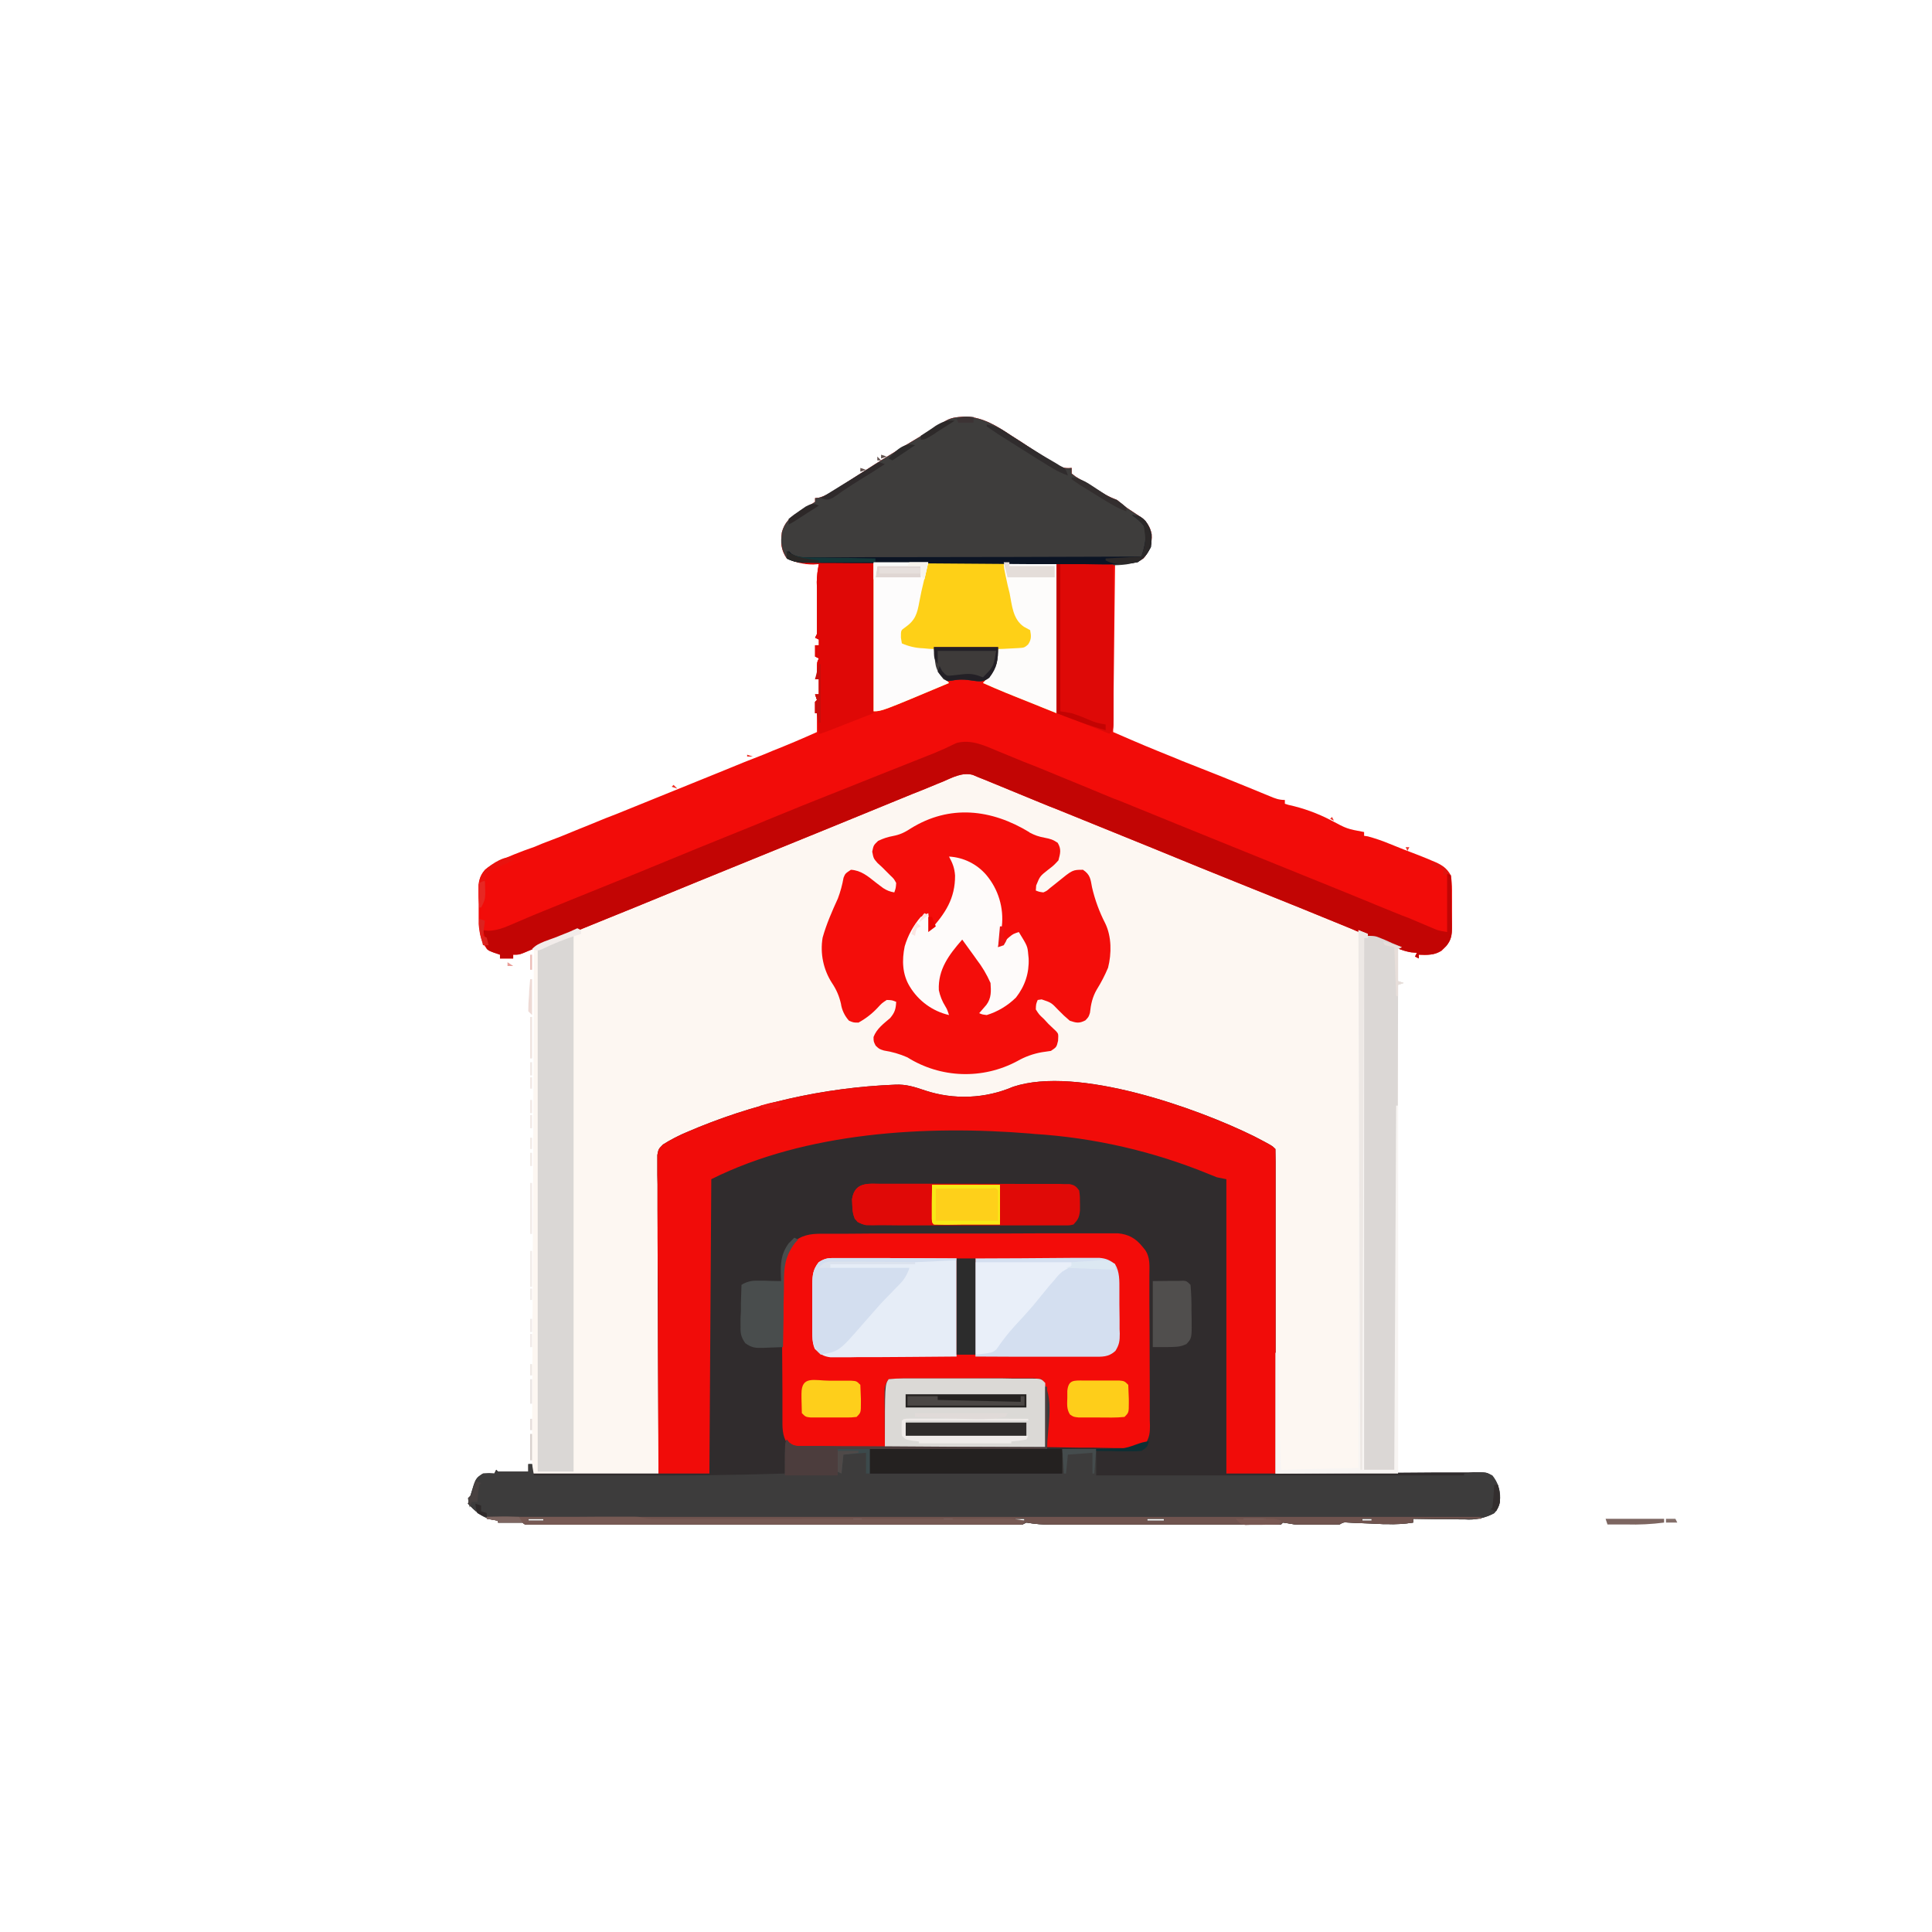
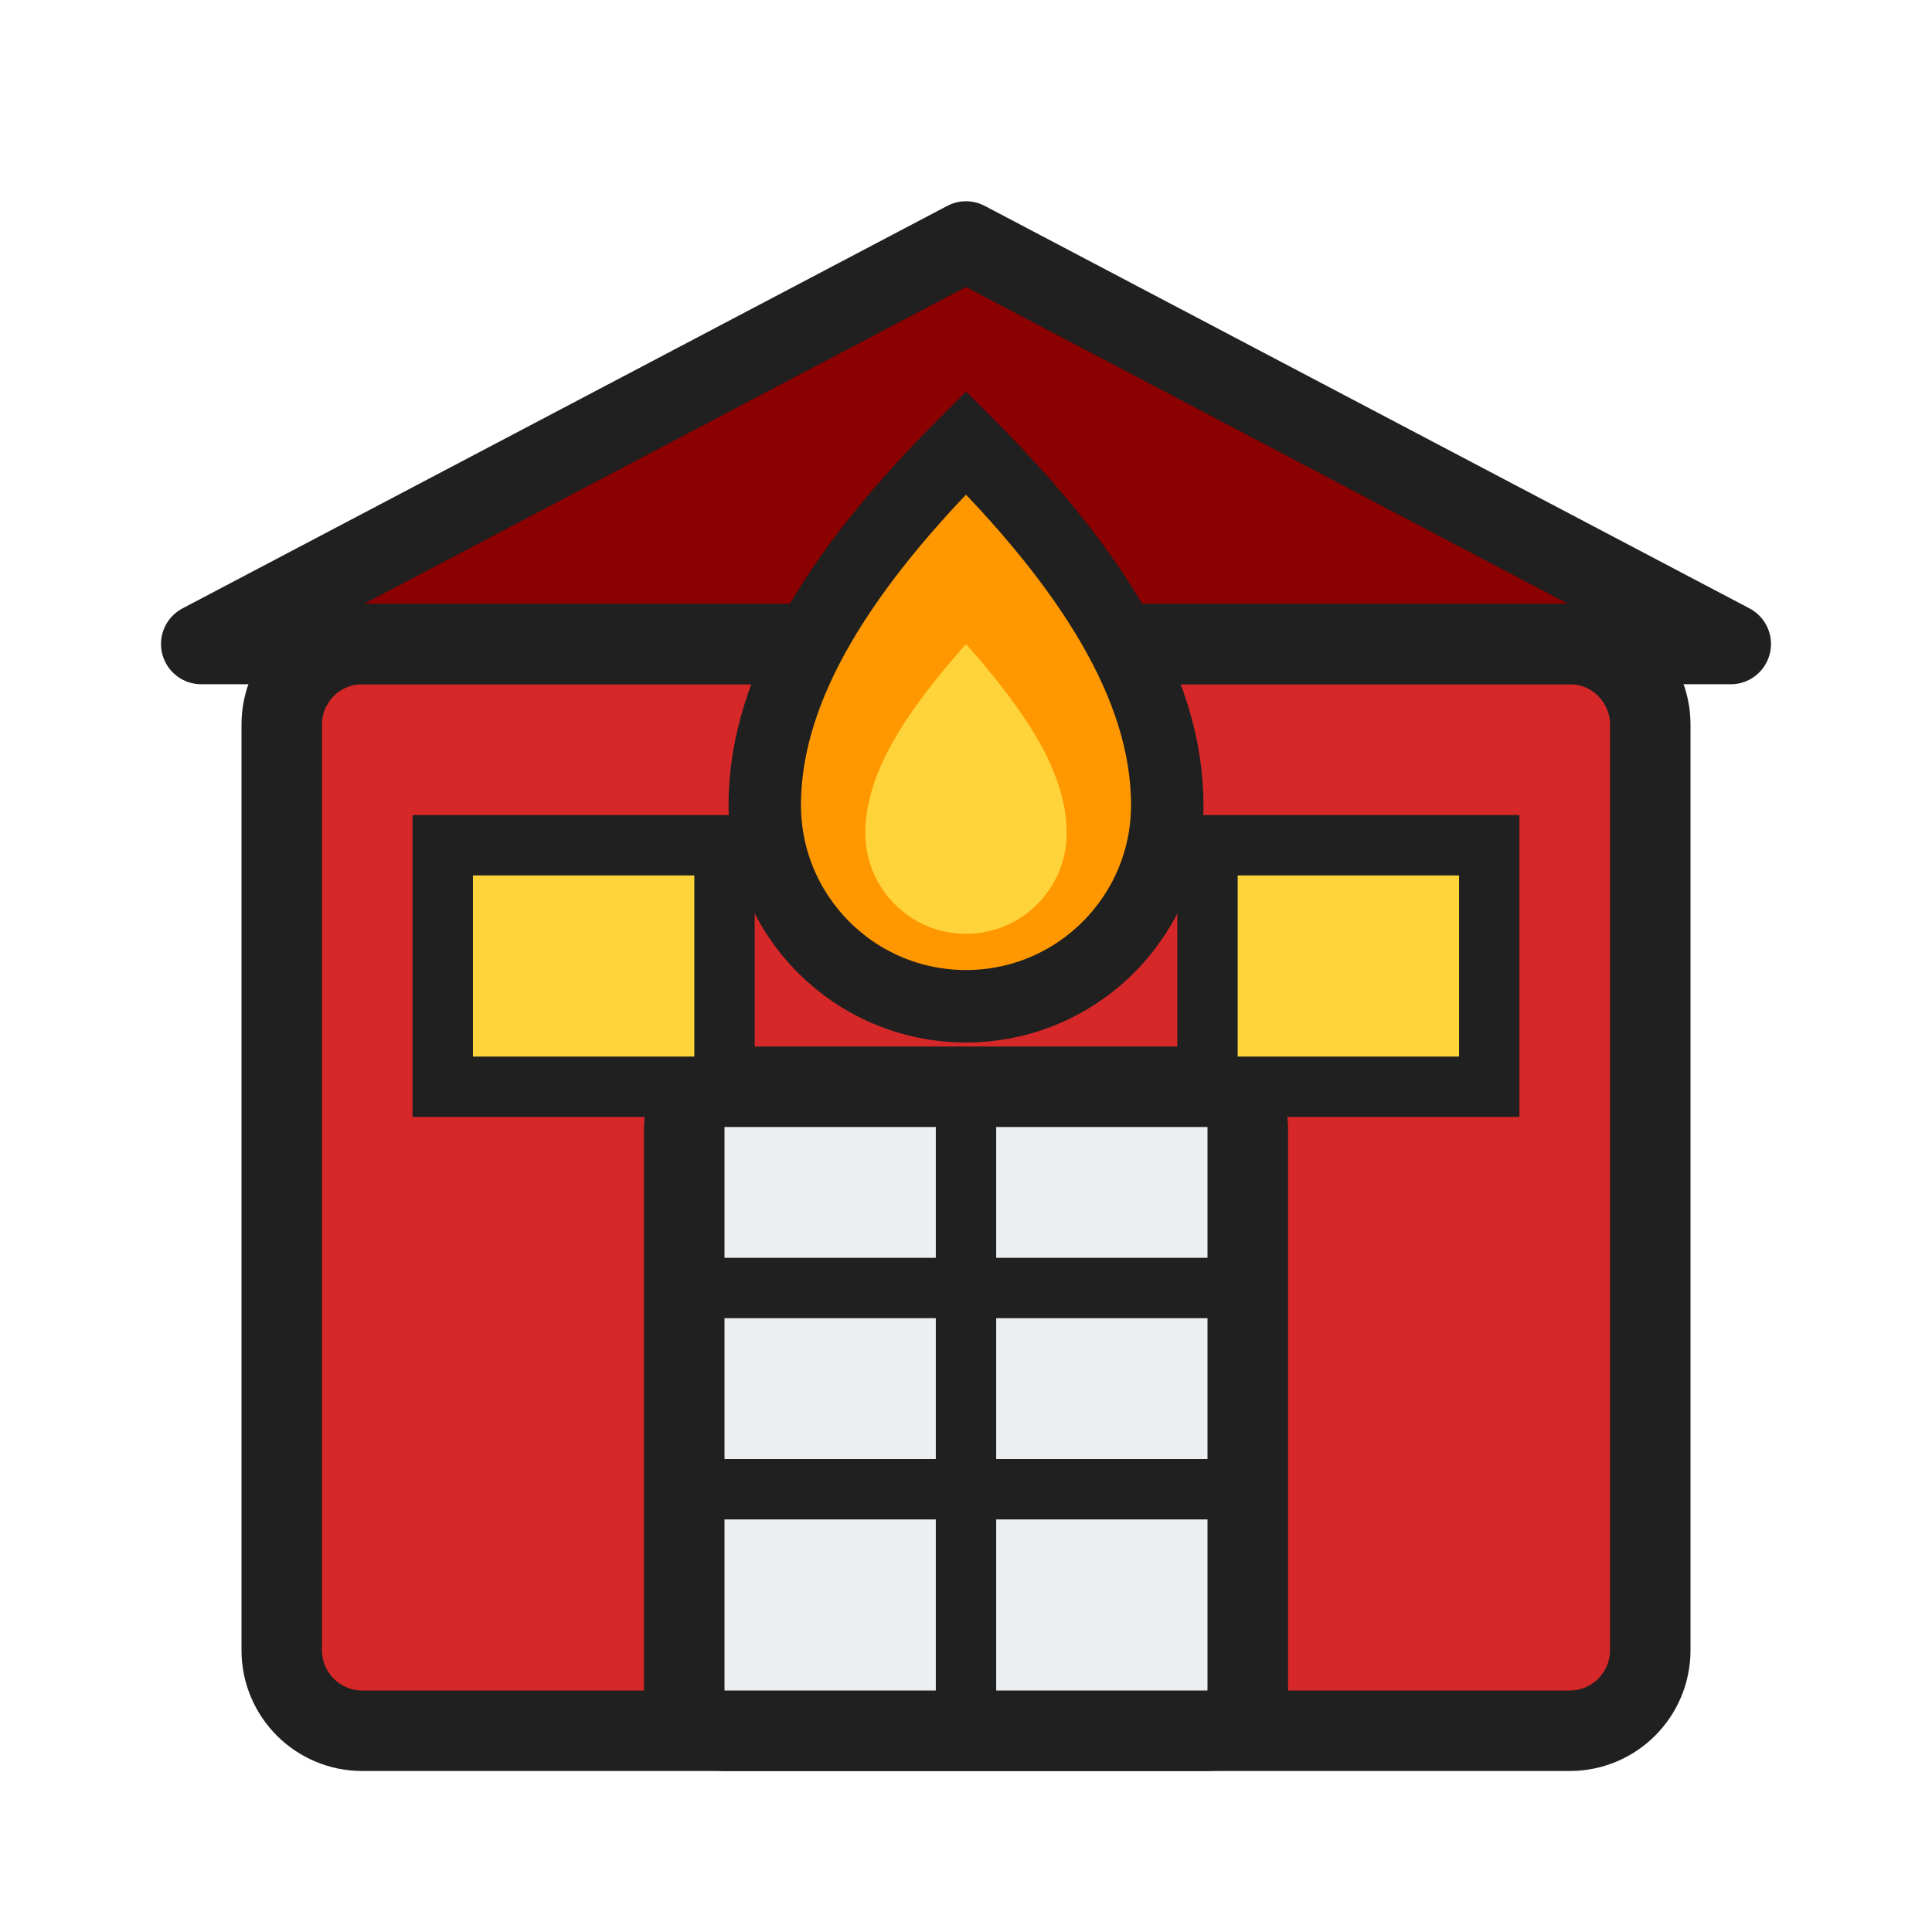
- <svg xmlns="http://www.w3.org/2000/svg" width="1024" height="1024">
-   <path fill="#fdf7f2" d="M512.3 220.8c9 .6 15.9 4.9 23.3 9.8l5.8 3.7 8 5.3 6.7 4.3 1.9 1.3c3.5 2.2 5.9 3.3 10 2.8v3c2 1.6 2 1.6 4.5 3.1l2.8 1.7 3 1.8 3 1.8c5.1 3.2 5.1 3.2 10.7 5.6l5 4 7.7 5.1a14 14 0 0 1 5.7 9.1A17 17 0 0 1 606 296c-3 2-3 2-15 3l-1 89c16.6 7.2 16.6 7.2 33.4 14l3.1 1.3L646 411l6.2 2.5 14 5.7 2.4 1 4.4 1.8c2.8 1.2 4.9 2 8 2v2l1.9.6a90 90 0 0 1 22.6 8.2c8.4 4.5 8.4 4.5 17.5 6.2v2l2 .3q5.9 1.6 11.4 3.9l2.5 1 5 2 7.8 3 5 2 2.3 1c4.5 1.8 7.6 3.4 10 7.8q.6 3.8.6 7.7v20.5c0 5.7-1.8 8-5.6 11.8-4 2.3-7.5 2.2-12 2v2l-2-1 1-2-10-2v17l3 1-3 1v259h48c5 5.9 6.4 7.8 6 15-1 3.4-1 3.4-3 6a28 28 0 0 1-15.6 3.3h-2.3l-7.5-.1h-5.1L749 805v2q-7 1.1-14.2.8h-2l-6.1-.3-8.2-.3-3.6-.2c-2.8-.2-2.8-.2-4.9 1l-5.2.1h-16c-2.8-.1-2.8-.1-6.1-.7l-2.7-.4-1 1-4.6.1H557.3A77 77 0 0 1 544 807l-2 1-4.4.1H279.8c-1.8-.1-1.8-.1-2.8-1.1h-13v-1l-3.6-.7c-5.5-1.3-8.5-4.4-12.4-8.3l1-3 .6-2.1c2.5-8.4 2.5-8.4 6.4-10.9 3.3-.2 3.3-.2 6 0l1-2 1 1h16v-4h2l1-273-8 3h-3v2h-7v-2l-1.6-.6-2.2-.8-2.2-.8c-4-3.6-4.8-8.7-5.3-14v-10.6l-.1-3.6v-6.7c.6-4 1.7-6.5 5-9.1 5.9-4 12.5-6.4 19.2-9l5.6-2 3.8-1.6q10-3.7 19.7-7.8l3.5-1.4 10.5-4.3 5.7-2.2 53.8-21.8 14.2-5.8 10.2-4 4.8-2q11.9-4.7 23.4-9.9v-10h-1v-6l1-1-1-3h2v-8h-2l1-2v-3.5c0-3.5 0-3.5 1-5.5l-2-1v-6h2v-3l-2-1 1-2v-23.7l-.1-3.8q.1-4.8 1.1-9.5l-2.9.2q-7.4 0-14.1-3.2c-3.2-4.6-3.3-8.4-2.6-13.8 1.7-6.3 5.4-8.7 10.8-11.9l6.8-4.3v-2l2-.2c4.4-1.2 7.8-3.6 11.6-6.1l5.2-3.3 2.6-1.7 12-7.7 2.4-1.5q12.3-7.7 25-15.2l8.5-5.3c3.5-2 7-2 11-2.2M433 344l1 2ZM280 805v1h8v-1zm165 0 4 1Zm7 0v1h5v-1zm48 0v1h5v-1zm38 0v1h5v-1zm70 0v1h9v-1zm51 0v1h12v-1zm33 0 4 1Zm30 0v1h5v-1zm18 0 4 1Z" />
-   <path fill="#302c2d" d="M474.4 574.9c5.8-.3 10.4 1.2 16 3.1a66 66 0 0 0 46.6-2c34-11.3 97.5 11.3 127.8 26.3 9.4 4.9 9.4 4.9 11.2 6.7l.1 6.7v101.2L676 781h1.8l42.1-.3 40.1-.3h18.1l3.1-.1c6.9 0 6.9 0 9.6 2 3.6 4.3 4.5 8.2 4.2 13.7-1 3.4-1 3.4-3 6a28 28 0 0 1-15.6 3.3h-2.3l-7.5-.1h-5.1L749 805v2q-7 1.1-14.2.8h-2l-6.1-.3-8.2-.3-3.6-.2c-2.8-.2-2.8-.2-4.9 1l-5.2.1h-16c-2.8-.1-2.8-.1-6.1-.7l-2.7-.4-1 1-4.6.1H557.3A77 77 0 0 1 544 807l-2 1-4.4.1H279.8c-1.8-.1-1.8-.1-2.8-1.1h-13v-1l-3.6-.7c-5.5-1.3-8.5-4.4-12.4-8.3l1-3 .6-2.1c2.5-8.4 2.5-8.4 6.4-10.9 3.3-.2 3.3-.2 6 0l1-2 1 1h16v-4h2v5h67v-15.7l-.4-82.5v-27.1l-.1-14.4v-13.5l-.1-5v-10.6c.6-3.2.6-3.2 3-5.6q3-1.9 6.1-3.5l2-1 2.1-1 2.3-1a309 309 0 0 1 110.5-25.2M280 805v1h8v-1zm165 0 4 1Zm7 0v1h5v-1zm48 0v1h5v-1zm38 0v1h5v-1zm70 0v1h9v-1zm51 0v1h12v-1zm33 0 4 1Zm30 0v1h5v-1zm18 0 4 1Z" />
-   <path fill="#f20c09" d="M512.3 220.8c9 .6 15.9 4.9 23.3 9.8l5.8 3.7 8 5.3 6.7 4.3 1.9 1.3c3.5 2.2 5.9 3.3 10 2.8v3c2 1.6 2 1.6 4.5 3.1l2.8 1.7 3 1.8 3 1.8c5.1 3.2 5.1 3.2 10.7 5.6l5 4 7.7 5.1a14 14 0 0 1 5.7 9.1A17 17 0 0 1 606 296c-3 2-3 2-15 3l-1 89c16.6 7.2 16.6 7.2 33.4 14l3.1 1.3L646 411l6.2 2.5 14 5.7 2.4 1 4.4 1.8c2.8 1.2 4.9 2 8 2v2l1.9.6a90 90 0 0 1 22.6 8.2c8.4 4.5 8.4 4.5 17.5 6.2v2l2 .3q5.9 1.6 11.4 3.9l2.5 1 5 2 7.8 3 5 2 2.3 1c4.5 1.8 7.6 3.4 10 7.8q.6 3.8.6 7.7v20.5c0 5.7-1.8 8-5.6 11.8-4 2.3-7.5 2.2-12 2v2l-2-1 1-2-3-.3q-4-.6-7.7-2.3-10.7-4.7-21.5-9l-2.5-1.1q-27.5-11.3-55-22.3-25.2-10.1-50.2-20.4l-54.3-22-5.7-2.3-15.3-6.3-8.5-3.5-5.6-2.3-3.3-1.3-2.8-1.2c-5.6-1.5-10.8 1.4-15.9 3.6l-2.5 1-8 3.3-5.8 2.3-42 17.2-32.9 13.4-38.3 15.6-35.6 14.6-2 .8-11.6 4.7-17.2 7-9.8 4-3.5 1.4-13.1 5.5c-2.4.9-2.4.9-5.4.9v2h-7v-2l-1.6-.6-2.2-.8-2.2-.8c-4-3.6-4.8-8.7-5.3-14v-10.6l-.1-3.6v-6.7c.6-4 1.7-6.5 5-9.1 5.9-4 12.5-6.4 19.2-9l5.6-2 3.8-1.6q10-3.7 19.7-7.8l3.5-1.4 10.5-4.3 5.7-2.2 53.8-21.8 14.2-5.8 10.2-4 4.8-2q11.9-4.7 23.4-9.9v-10h-1v-6l1-1-1-3h2v-8h-2l1-2v-3.5c0-3.5 0-3.5 1-5.5l-2-1v-6h2v-3l-2-1 1-2v-23.7l-.1-3.8q.1-4.8 1.1-9.5l-2.9.2q-7.4 0-14.1-3.2c-3.2-4.6-3.3-8.4-2.6-13.8 1.7-6.3 5.4-8.7 10.8-11.9l6.8-4.3v-2l2-.2c4.4-1.2 7.8-3.6 11.6-6.1l5.2-3.3 2.6-1.7 12-7.7 2.4-1.5q12.3-7.7 25-15.2l8.5-5.3c3.5-2 7-2 11-2.2M433 344l1 2Z" />
-   <path fill="#f30c09" d="M435.7 653.9h13.8l13.3-.1h64.6l23.2-.1h42.1c5.3.5 9.2 2.6 12.6 6.8l1.5 1.8c3 4.2 2.4 8.8 2.4 13.7v15l.1 16.5.1 30.2v15.1l.1 2.6c0 4-.2 6.1-2.2 9.6-2.7 2.4-3.8 2.6-7.3 2.6h-3l-3.3-.1h-3.4l-10.5-.2h-7.2L555 767v-2.9l-.3-10.6-.1-4.6-.2-6.6v-2c-.1-3.7-.3-5.2-2.4-8.3q-3.8-.4-7.7-.3h-30l-14.6.2-28.7.1c-1.5 3-1.2 6.1-1.3 9.4v2.2l-.3 7v4.8L469 767l-20.7.2-7 .1H431l-3.2.2c-7.2 0-7.2 0-10.5-2.3-2.8-4.4-2.6-8.7-2.6-13.7v-14.3l-.1-15.8-.1-13-.1-15.6v-6c-.3-20.6-.3-20.6 5.5-27.8 4.7-4.4 9.4-5.1 15.7-5.1" />
-   <path fill="#3d3c3c" d="M471 731q3.8-.4 7.6-.4h27l25.8-.1h15.1c2 0 2 0 5.5.5 7.4 9.9 3 24.6 3 37h-94v13h102v-13h18v14h195v-1c11.3-.9 11.3-.9 15 1a18 18 0 0 1 4.1 11.8 13 13 0 0 1-3.1 8.2 28 28 0 0 1-15.6 3.3h-2.3l-7.5-.1h-5.1L749 805v2q-7 1.1-14.2.8h-2l-6.1-.3-8.2-.3-3.6-.2c-2.8-.2-2.8-.2-4.9 1l-5.2.1h-16c-2.8-.1-2.8-.1-6.1-.7l-2.7-.4-1 1-4.6.1H557.3A77 77 0 0 1 544 807l-2 1-4.4.1H279.8c-1.8-.1-1.8-.1-2.8-1.1h-13v-1l-3.6-.7c-5.5-1.3-8.5-4.4-12.4-8.3l1-3 .6-2.1c2.5-8.4 2.5-8.4 6.4-10.9 3.3-.2 3.3-.2 6 0l1-2 1 1h16v-4h2l1 6h50.3q41.3.3 82.7-1v-2.7c0-13.3 0-13.3 1-15.3l1.2 1.5c2.3 2 3.6 1.9 6.6 2h9.5l10.4.2h7l17.3.3-.1-14v-4.7l-.1-6.8v-2.1c0-3.7 0-5.2 2.2-8.4m-191 74v1h8v-1zm165 0 4 1Zm7 0v1h5v-1zm48 0v1h5v-1zm38 0v1h5v-1zm70 0v1h9v-1zm51 0v1h12v-1zm33 0 4 1Zm30 0v1h5v-1zm18 0 4 1Z" />
-   <path fill="#f10c09" d="M474.4 574.9c5.8-.3 10.4 1.2 16 3.1a66 66 0 0 0 46.6-2c34-11.3 97.5 11.3 127.8 26.3 9.4 4.9 9.4 4.9 11.2 6.7l.1 6.7v101.2L676 781h-26V625l-5-1-4-1.6a292 292 0 0 0-93-21.4l-2-.2c-55-4.5-119-.8-169 24.2l-1 156h-27l-.3-67v-31.2l-.2-27.1v-27.9l-.1-5v-10.6c.6-3.2.6-3.2 3-5.6q3-1.9 6.1-3.5l2-1 2.1-1 2.3-1a309 309 0 0 1 110.5-25.2" />
-   <path fill="#f40d0a" d="M545.6 441.2c3 1.6 4.9 2.2 8 2.8s4.5 1 7 2.7c2 3.4 1.4 5.5.4 9.3-2.5 2.7-2.5 2.7-5.5 5-4.3 3.4-4.3 3.4-6.3 8.3l-.2 2.7c1.8.7 1.8.7 4 1 1.8-.8 1.8-.8 3.5-2.3l1.9-1.5 2-1.6c8.1-6.6 8.1-6.6 13.6-6.6 3.9 2.6 4 5 4.8 9.3a82 82 0 0 0 7 19.1c3.4 7 3.4 16 1.5 23.5a81 81 0 0 1-6 11.6c-2.3 4-3.1 7.7-3.6 12.3-.7 2.2-.7 2.2-2.4 4-3.3 1.7-4.8 1.4-8.3.2a71 71 0 0 1-6-5.6c-3.8-4-3.8-4-8.9-5.7l-2.1.3c-.9 2.2-.9 2.2-1 5 1.7 2.7 1.7 2.7 4.3 5.1l2.4 2.6 4.1 3.9c1.2 1.4 1.2 1.4 1 5-.8 3.4-.8 3.4-3.8 5.4l-4.8.7a40 40 0 0 0-13 4.7 58 58 0 0 1-58.3-2 49 49 0 0 0-12.4-3.6c-2.5-.8-2.5-.8-4.4-2.6-1.1-2.2-1.1-2.2-1.1-4.6 1.7-4.4 5.3-7 8.8-10 2.5-3 3-4.8 3.2-8.6-2.2-.9-2.2-.9-5-1-2.6 1.7-2.6 1.7-5 4.3a40 40 0 0 1-10 7.7c-2.6 0-2.6 0-5-1a17 17 0 0 1-4.3-9.1c-1-4.2-2.4-7.4-4.8-11A34 34 0 0 1 436 497c2-7.2 5-14 8.1-20.8q2-5.3 3-11c.9-2.2.9-2.2 3.9-4.2 5.3.3 9 3.4 13 6.6l2.1 1.6 2 1.5c2 1.3 3.6 1.9 5.9 2.3.8-2.3.8-2.3 1-5-1.2-2.2-1.2-2.2-3.1-4l-2-2q-2.3-2.4-4.8-4.6c-2.1-2.4-2.1-2.4-2.8-6 .7-3.4.7-3.4 3.1-5.7 3-1.4 4.8-2 7.9-2.6 3.7-.7 6.2-1.9 9.4-4 20.6-12.8 42.7-10.3 62.9 2" />
-   <path fill="#3e3d3c" d="M512.3 220.8c9 .6 15.9 4.9 23.3 9.8l5.8 3.7 8 5.3 6.7 4.3 1.9 1.3c3.5 2.2 5.9 3.3 10 2.8v3c2 1.6 2 1.6 4.5 3.1l2.8 1.7 3 1.8 3 1.8c5.1 3.2 5.1 3.2 10.7 5.6l5 4 7.7 5.1a14 14 0 0 1 5.7 9.1A17 17 0 0 1 606 296c-8.2 5.5-22 3.1-31.8 3h-29.6l-26.4-.2-27.3-.2-23.5-.1h-14l-13-.1h-4.9l-6.6-.1h-3.7c-3.2-.3-5.4-.8-8.2-2.3-3-4.8-3.3-8.3-2.6-13.8 1.7-6.3 5.4-8.7 10.8-11.9l6.8-4.3v-2l2-.2c4.4-1.2 7.8-3.6 11.6-6.1l5.2-3.3 2.6-1.7 12-7.7 2.4-1.5q12.3-7.7 25-15.2l8.5-5.3c3.5-2 7-2 11-2.2" />
-   <path fill="#c20504" d="m529.3 398.3 3.2 1.3 10.2 4.2 6.9 2.7 27.5 11.3 13 5.4 3 1.1 30.7 12.5 17 6.9 67.2 27.2 18.4 7.5 2.1.9 14.3 5.8 3.7 1.4 13 5.5c2.8 1.2 2.8 1.2 7.5 2v-31l2 1 .3 14.2v4.8l.2 7v2.1c0 4-.5 6.3-2.9 9.3-3.8 3.8-6 4.6-11.4 4.7l-3.2-.1v2l-2-1 1-2-3-.2a30 30 0 0 1-7.7-2.4q-10.7-4.7-21.5-9l-2.5-1.1q-27.5-11.3-55-22.3-25.2-10.1-50.2-20.4l-51.4-20.9-3-1.1-5.6-2.3-15.3-6.3-8.5-3.5-5.6-2.3-3.3-1.3-2.8-1.2c-5.6-1.5-10.8 1.4-15.9 3.6l-2.5 1-8 3.3-5.8 2.3-42 17.2-32.9 13.4-38.3 15.6-35.6 14.6-2 .8-11.6 4.7-17.2 7-9.8 4-3.5 1.4-13.1 5.5c-2.4.9-2.4.9-5.4.9v2h-7v-2l-3.4-1.1c-2-.8-2-.8-3.6-1.9-.9-3-.9-3-1-6l-1-4 2.7.3c6 0 11-2.8 16.4-5l5.4-2.3 3.8-1.6 18.7-7.6 34.6-14 29.7-12.2 2.4-1 9.4-3.8 21.5-8.7 6-2.5 18.4-7.5 37.6-15 23.9-9.5 3-1.2 2.8-1.1 2.8-1.1 6-2.6 3.1-1.5 2.8-1.3c7.9-2.1 15.1 1.5 22.3 4.5" />
-   <path fill="#fed017" d="M463 298h97v80c-29-11.6-29-11.6-39-16l1.2-1.4 1.7-2 1.6-1.8c2.3-4 2.3-4 3.5-13.8h-34c2 11.4 2 11.4 8 19-35.7 15-35.7 15-40 15z" />
-   <path fill="#dad7d5" d="M304 496v284h-19V503c15.2-7 15.2-7 19-7" />
-   <path fill="#dbd7d5" d="M722 496c6.8 0 6.8 0 9.9 1.3l2 .8 2 .9 2 .9 5.1 2.1-2 1v17l3 1-3 1v3.3l-.2 89.3V632l-.2 33-.2 37.7-.4 77.2h-18z" />
-   <path fill="#e6edf7" d="M443.8 666.8h25.9l14.8.1 22.5.1v52l-24.6.2-15.1.1H455l-4.6.1h-10.2c-4-.5-5.5-1.7-8.3-4.4-1.6-3.3-1.2-7-1.2-10.5v-8l-.1-8.3v-7.7c0-4.7.3-7.7 3.3-11.5 3.7-2.4 5.4-2.2 9.8-2.2" />
-   <path fill="#d4dff0" d="m517 667 24.3-.1 26.8-.2h14.7c3.5.3 5.4 1.2 8.2 3.3 2.5 4.2 2.3 8.8 2.3 13.6v7.7l.1 8v5l.1 2.5c0 3.9-.2 5.8-2.3 9.2-3.7 3.4-7 3.1-11.9 3.1h-40.1L517 719z" />
-   <path fill="#dbd9d6" d="M471 731q3.8-.4 7.6-.4h52.9l5.3.1h9.8c5.2 0 5.2 0 7.4 2.3v34h-85c0-33 0-33 2-36" />
-   <path fill="#fefbfa" d="M503 454a28 28 0 0 1 19.8 9.8A36 36 0 0 1 531 491q-.8 5.5-2 11l1.6-1.5 2.2-2 2.2-1.9c2-1.6 2-1.6 5-2.6 4.6 7.5 4.6 7.5 5 12l.2 2q.5 11.5-6.7 20.7A38 38 0 0 1 523 538c-2.4-.3-2.4-.3-4-1l3.8-4.4c2.7-3.6 2.5-7.3 2.2-11.6q-3-6.8-7.5-12.6l-1.2-1.7-6.3-8.7c-7 8-12.9 15.8-12.4 26.8a26 26 0 0 0 3.4 8.5c1 1.7 1 1.7 2 4.7a33 33 0 0 1-20.8-15.1c-4-6.5-4.2-14-2.7-21.3A42 42 0 0 1 488 486l4-2 1 9c8-8.8 13.3-16.8 13.2-29-.3-4-1.3-6.5-3.2-10" />
-   <path fill="#de0907" d="M560 298h30l.1 34.7v31.7l.1 6V381c0 5.7 0 5.7-2.2 7.9l-2.2-.9-10.1-4-3.6-1.5-3.3-1.3-3.2-1.3-5.6-2z" />
-   <path fill="#df0806" d="M427 298h36v80c-28 11-28 11-29 11l-1-11h-1v-6l1-1-1-3h2v-8h-2l1-2v-3.5c0-3.5 0-3.5 1-5.5l-2-1v-6h2v-3l-2-1 1-2v-23.7l-.1-3.8q.1-4.8 1.1-9.5h-7zm6 46 1 2Z" />
-   <path fill="#e00a07" d="M466.8 627.4h37.6l36 .1h21.1l2.9.1h2.5c2.6.5 3.5 1.2 5.1 3.4.4 3.2.4 3.2.4 7v3.7c-.4 3.6-1 4.7-3.4 7.3-2.1.5-2.1.5-4.6.5h-86.3l-10.4-.1h-8.5c-2.8-.5-4.1-1.5-6.2-3.4-1-2.9-1.2-4.9-1.3-7.9l-.1-2.5c1.4-8.8 7.9-8.3 15.2-8.2" />
-   <path fill="#fdfcfc" d="M463 298h29l-2.4 10.2q-1.3 5.2-2.3 10.6c-1.2 6.7-2.2 10-7.8 13.9-2 1.4-2 1.4-2 5.2l.5 3.1a30 30 0 0 0 11.3 2.6l3.3.3 2.4.1.5 2.4.7 3.2.7 3.2c1.4 4 3.3 6.1 6.1 9.2-35.7 15-35.7 15-40 15z" />
-   <path fill="#fdfcfb" d="M532 298h28v80c-29-11.6-29-11.6-39-16l1.2-1.4c4.4-5.3 6-9.8 6.8-16.6l3-.1 3.8-.2 3.8-.2c3.3-.2 3.3-.2 5.3-1.9 1.8-2.7 1.7-4.4 1.1-7.6l-3.3-1.8c-5.9-4-6.3-11.3-7.6-17.9l-1-4c-2.1-9.7-2.1-9.7-2.1-12.3" />
-   <path fill="#d3deef" d="M443.8 666.8h25.9l12.6.1 24.7.1v1l-22 1v1h-45v2h42a21 21 0 0 1-5.2 8.7l-2 2-2 2.1-4 4.1-1.9 2L458 701c-13.2 15.2-13.2 15.2-23 17-3.8-3.7-4.5-6.3-4.5-11.4v-26.2c.1-4.6.5-7.7 3.5-11.4 3.7-2.4 5.4-2.2 9.8-2.2" />
-   <path fill="#e9eff9" d="M517 669h51v2l-5 3c-2.2 2-2.2 2-4.2 4.5l-2.4 2.7-9 11q-4.6 5.3-9.4 10.4-5.3 5.8-9.8 12.5C526 717 526 717 517 718z" />
-   <path fill="#70544f" d="M258 804h527v1h-36v2q-7 1.1-14.2.8h-2l-6.1-.3-8.2-.3-3.6-.2c-2.8-.2-2.8-.2-4.9 1l-5.2.1h-16c-2.8-.1-2.8-.1-6.1-.7l-2.7-.4-1 1-4.6.1H557.3A77 77 0 0 1 544 807l-2 1-4.4.1H279.8c-1.8-.1-1.8-.1-2.8-1.1h-13v-1l-6-1zm22 1v1h8v-1zm165 0 4 1Zm7 0v1h5v-1zm48 0v1h5v-1zm38 0v1h5v-1zm70 0v1h9v-1zm51 0v1h12v-1zm33 0 4 1Zm30 0v1h5v-1zm18 0 4 1Z" />
-   <path fill="#242120" d="M461 768h102v13H461z" />
-   <path fill="#e00907" d="m462.2 627.4 2.5.1h2.5l8 .2h5.5l13.3.3 1 21-16 .2h-13.3l-2.5.1c-3.3 0-5.7 0-8.7-1.6-2.6-2.9-2.7-5.9-2.8-9.6l-.1-2.5c1-6.4 4.5-8.2 10.6-8.2" />
-   <path fill="#494d4d" d="m421 656 2 1-1.8 2c-5 6.8-5.7 12.4-5.7 20.5v3l-.2 9.4v6.4L415 714l-8.2.3-2.3.1c-4.2.1-6 0-9.5-2.5-2.4-3.5-2.6-5.3-2.5-9.5v-3.8l.2-4v-3.9l.3-9.7a14 14 0 0 1 8.1-2.2h4.7l2.4.1 5.8.1-.1-2.3c-.3-6.9 0-12 4.1-17.7z" />
-   <path fill="#fed01a" d="M494 628h36v21h-19.9l-7.3.1h-2.3l-5.5-.1c-1-1-1-1-1.1-3v-8z" />
-   <path fill="#f8f5f3" d="m720 493 5 2v2h-2v282h16l1-193h1v195h-65v-64h2v3.1q-.3 29.5 1 58.9l41-1z" />
-   <path fill="#504e4d" d="m611 679 8.9-.1h5l2.2-.1c1.9.2 1.9.2 3.9 2.2q.6 6.9.5 13.8l.1 4c.1 10.5.1 10.5-2.8 13.6C625 714 625 714 611 714z" />
-   <path fill="#775a54" d="M258 804h46.1l14-.1h15.3c5.2 0 5.2 0 7.3.6 3.4.7 6.7.6 10.2.6h48l45-.1h72.8l5.7-.1h9.9q5.4-.1 10.7 1.1l-1 2H349.1l-24.3.1h-45c-1.8-.1-1.8-.1-2.8-1.1h-13v-1l-6-1zm22 1v1h8v-1z" />
-   <path fill="#fece1a" d="M574.3 731.7h18.9c2.8.3 2.8.3 4.8 2.3l.3 7.5v2c0 5.2 0 5.2-2.3 7.5-4.5.5-9 .3-13.4.3h-10.8c-2.8-.3-2.8-.3-4.7-1.6-1.8-2.8-1.5-5.5-1.4-8.8v-3.7c.6-5.9 3.4-5.5 8.5-5.5" />
-   <path fill="#fecf1b" d="M440 731.8h11.2c2.8.2 2.8.2 4.8 2.2l.3 7.5v2c0 5.2 0 5.2-2.3 7.5-2.7.3-2.7.3-6 .3h-18.3c-2.7-.3-2.7-.3-4.7-2.3l-.2-8v-2.3c0-9.8 6.8-6.9 15.1-6.9" />
-   <path fill="#4c3d3d" d="M554 735h1v33H444v14h-28c0-17 0-17 1-19l1.2 1.5c2.5 2 4 1.9 7.2 1.9h11.2l10.8.1h11.2l45.5.3 49.9.2z" />
-   <path fill="#3e3b3a" d="M495 343h34c0 7-.5 10.7-4.7 16.2-3.2 2.5-5.2 2-9.2 1.5-3.7-.5-6.7-.8-10.3 0-2.8.3-2.8.3-4.7-.7-5.1-6-4.3-8-5.1-17" />
-   <path fill="#2c2c2c" d="M507 667h10v51h-10z" />
-   <path fill="#2e2b2a" d="M480 754h64v7h-64z" />
-   <path fill="#252221" d="M480 739h64v7h-64z" />
-   <path fill="#0b1424" d="M600 273c3.6.3 4.8.7 7.3 3.4 3 4.6 3.4 8.2 2.7 13.6-2 3.8-3.4 5.6-7 8-9.4 1.7-19.3 1.1-28.8 1h-29.6l-26.4-.2-27.3-.2-23.5-.1h-14l-13-.1h-4.9l-6.6-.1h-3.7c-3.1-.3-5.4-1-8.2-2.3l1-4 1.5 1.5c3.3 2 6.2 2 10 1.9h15.2l14.7-.1h15.3l62.2-.1 68.1-.2c1.7-5.5 3.1-10.5 1.3-16.2-1.7-2.4-3.9-4-6.3-5.8" />
-   <path fill="#efebe9" d="M481.6 751.9h40l23.4.1v1h-65v8h65l-1 2q-4 .7-8 1v1h-49v-1l-3.4-.4c-3.6-.6-3.6-.6-5.6-2.6q-.3-4 0-8c1-1 1-1 3.6-1.1" />
-   <path fill="#ede8e5" d="m720 493 5 2v2h-2l-1 282h-1z" />
-   <path fill="#c30302" d="M560 299h2v78l6 1 4 1.4 2.1.8 2.1.9c4.8 2 4.8 2 9.8 2.9v3c-9-2.4-17.3-5.7-26-9z" />
-   <path fill="#f8e917" d="M494 628h36v21h-19.9l-7.3.1h-2.3l-5.5-.1c-1-1-1-1-1.1-3v-8zm2 2v17h33v-16c-1.1-1.4-1.1-1.4-4-1.1h-17.7z" />
-   <path fill="#4b4745" d="M481 740h16v2l44 1v-3h2v5h-62z" />
-   <path fill="#e4ddd9" d="M532 298h3v2h24v6h-25z" />
-   <path fill="#232026" d="M495 343h34c0 7-.5 10.7-4.7 16.2-3.2 2.5-5.2 2-9.2 1.5a28 28 0 0 0-10.4 0l-2.7.3c-2.9-2.4-2.9-2.4-5-5l1-3 1.3 2.6c2.4 2.7 2.4 2.7 5.4 2.4l6.3-.7c3.9-.4 6.4.3 10 1.7l2.4-2.5 1.3-1.4c2-2.9 2-2.9 3.3-10.1h-31v7c-2-3-2-3-2-9" />
-   <path fill="#dfd6d3" d="M465 300h23v6h-24z" />
-   <path fill="#302c2d" d="M523 225c3.5.6 6 1.4 9 3.3l2.3 1.5 2.4 1.6 5 3.2 2.7 1.7 7.8 4.8 2.5 1.5 4.8 2.8 2.1 1.3 2 1.1c1.4 1.2 1.4 1.2 2.4 4.2-5-1.7-9.2-4.4-13.6-7.2l-2.5-1.5L532 232l-2.7-1.7-6.3-4.3z" />
-   <path fill="#e0dad8" d="M485 749h49l-1 2c-10.2 1.9-21 1-31.3.6l-4.9-.2-11.8-.4z" />
-   <path fill="#143739" d="m417 292 1.9 1.5c4.3 2 8 2 12.8 2h2.8l8.8.2h6l14.7.3v2l-17.7.1h-6l-8.6.1H429c-4.5 0-8-.1-12-2.2z" />
-   <path fill="#2c2929" d="M600 273c3.6.3 4.8.7 7.3 3.4 3 4.6 3.4 8.2 2.7 13.6-2 3.8-3.4 5.6-7 8-2.7.5-2.7.5-5.9.8l-3 .2a16 16 0 0 1-8.1-2v-1l19-1c2.4-8 2.4-8 1.3-16.2-1.7-2.4-3.9-4-6.3-5.8" />
-   <path fill="#fafaf8" d="M463 298h29l-2 9-2-2v-5h-23l-1 7h-1z" />
-   <path fill="#3c4a4c" d="M444 768h17v13h-2v-11l-12 1-1 10-2-1z" />
-   <path fill="#e9120e" d="M273 455q-3.6 2.5-7.5 3.9c-3 1-5.1 2-7.5 4.1a34 34 0 0 0-1 9.8c0 3.3-.6 5.3-2 8.2h-1l-.2-7.2v-2c-.1-4.5.4-7.3 3.2-10.8 3.9-3.2 11.1-8.4 16-6" />
-   <path fill="#dce8f2" d="M591 670v3l-26-1 3-1v-2l9.3-.6 2.6-.2 2.6-.2 2.3-.1c2.5.1 4 .8 6.2 2.1" />
-   <path fill="#2f2a2b" d="m466 245 3 1-1.6 1-4.6 3-5.2 3.2q-5.7 3.5-11.2 7.2l-2.8 2-2.5 1.6c-2.6 1.2-3.4.8-6.1 0l19.8-12.2 3.2-2 3-1.8 2.7-1.8z" />
-   <path fill="#332e2e" d="M568 253c5.2.5 8.9 3.2 13.1 6l4.3 2.8 1.9 1.2c1.8 1.2 1.8 1.2 4.7 2 2.7 2 2.7 2 5 4v2c-5-1.7-9.4-4.6-14-7.4l-2.3-1.4c-8.6-5.3-8.6-5.3-12.7-8.2z" />
-   <path fill="#e6dfdc" d="M466 301h22v3h-22z" />
-   <path fill="#dce3ee" d="M441.7 668.7h9.3l10.2.1h6.9l16.9.2v1h-45v2h-6c2.4-3 4-3.4 7.7-3.3" />
-   <path fill="#454c4d" d="M563 768h18l-1 13h-1v-11l-13 1-1 10h-1z" />
-   <path fill="#7d6661" d="M851 805h31v2q-10 1.3-20 1h-10z" />
-   <path fill="#f2ecea" d="m306 492 2 1v2l-2.2.7q-9.6 3-18.5 7.4c-2.3.9-2.3.9-5.3-.1 2.2-2.2 3.7-2.8 6.5-4l2.7-1 2.8-1 5.5-2.2 2.5-1z" />
-   <path fill="#c80e0b" d="M434 352h1v31h-1l-1-5h-1v-6l1-1-1-3h2v-8h-2z" />
-   <path fill="#e7deda" d="m733 499 10 3-2 1v17l3 1-3 1v6h-1l-1-26-5-1z" />
-   <path fill="#7d6661" d="m258 804 8.4-.2h2.4l6.2.2 2 3h-13v-1l-6-1z" />
-   <path fill="#0d2f34" d="M609 764c-1 3-1 3-4 5-2.5.2-2.5.2-5.5.2h-6.7l-3.4-.1-8.4-.1v-1h1.8l8.4-.3h2.9c5.4-.3 10.2-3.7 14.9-3.7" />
-   <path fill="#f7f4ed" d="M482 298h10l-2 9c-2-2-2-2-2.1-4.6l.1-2.4h-7z" />
-   <path fill="#332e2e" d="M792 787h2c1.5 9.4 1.5 9.4-1 14l-3-1 1-1 .6-6 .2-3.4z" />
-   <path fill="#2d2929" d="m506 223-9.6 6.1-1.7 1.2c-4.5 2.7-4.5 2.7-6.7 2.7v-2l6.2-4.1 1.7-1.2c3.5-2.1 6-3.2 10.1-2.7" />
-   <path fill="#484140" d="m252 785 3 1-1 1-.6 4.6-.2 2.5-.2 1.9h-3l-1 3c-.6-2.4-.6-2.4-1-5l2-2z" />
-   <path fill="#2d2828" d="m432.4 267.3 1.6.7-6.9 4.4-2 1.3c-4.9 3.2-4.9 3.2-7.1 4.3v-3c2.5-2 2.5-2 5.8-4.3l3.2-2.2c3-1.5 3-1.5 5.4-1.2" />
-   <path fill="#4f4948" d="M444 769h11v1l-8 1-1 10-2-1z" />
-   <path fill="#795953" d="M655 805h13.3l2.8-.1h2.6c2.3.1 2.3.1 5.3 1.1l-1 2-9.8.2h-5.5l-2.5.1c-2.7-.4-3.5-1.3-5.2-3.3" />
-   <path fill="#e72722" d="M257 467c.4 9.4.4 9.4-2 14h-1v-13c2-1 2-1 3-1" />
-   <path fill="#2a2826" d="m417 292 2.1 1.4c3.2 1.7 5.7 2.3 9.2 2.8l3.3.5 2.4.3v1l-5.7.1h-3.2c-3.1-.1-5.3-.8-8.1-2.1z" />
-   <path fill="#2c2a2a" d="m485 236-12 8-2-1c3.6-4 8.4-8.9 14-7" />
-   <path fill="#dc221e" d="m254 487 3 1-1 8 2 1 1 4h-3c-1.3-4.8-2.3-9-2-14" />
-   <path fill="#f2ebe8" d="M281 627h1v27h-1z" />
-   <path fill="#ec1212" d="M530 491h2v7l2-1c-.8 2-.8 2-2 4l-3 1z" />
-   <path fill="#3c3334" d="M516 221v3h-8l-1-2c3-1.5 5.7-1 9-1" />
-   <path fill="#fbe5e2" d="m490 484 2 1-5 4c1.9-3.9 1.9-3.9 3-5m-4 5 2 2-2 1c-.7 2-.7 2-1 4l-2-1c1.9-4.9 1.9-4.9 3-6" />
-   <path fill="#f0e4e0" d="M281 539h1v22h-1z" />
-   <path fill="#f01413" d="m414 585-1 2c-1.8.5-1.8.5-4 .8l-2 .2c-2 0-2 0-4-2 7.6-2.1 7.6-2.1 11-1" />
-   <path fill="#2f2a2a" d="m252 797 3 1v3l3 1v2c-2.4-.7-2.4-.7-5-2-.8-2.6-.8-2.6-1-5" />
-   <path fill="#eedad5" d="M281 519h1v19l-2-2q0-4.4.4-8.6l.1-2.5z" />
-   <path fill="#f2ece9" d="M281 663h1v19h-1z" />
-   <path fill="#ea0502" d="M492 486h2l2 5-4 3z" />
-   <path fill="#e11410" d="M759 457c6.8 2.6 6.8 2.6 9 6l-3 1v-3l-6-2z" />
-   <path fill="#d9d1cd" d="M281 760h1v14h-1z" />
-   <path fill="#ebe5e3" d="M281 731h1v13h-1z" />
-   <path fill="#85706b" d="M883 805h5l1 2h-6z" />
-   <path fill="#ecbeb8" d="M281 506h1v8h-1z" />
-   <path fill="#f1eae8" d="M281 707h1v7h-1z" />
-   <path fill="#f1ebe9" d="M281 699h1v7h-1z" />
-   <path fill="#f2ebe7" d="M281 611h1v7h-1z" />
-   <path fill="#f3eae6" d="M281 591h1v7h-1z" />
-   <path fill="#f2e9e5" d="M281 583h1v7h-1z" />
-   <path fill="#f1e9e5" d="M281 563h1v7h-1z" />
-   <path fill="#e6dedb" d="M281 752h1v6h-1z" />
-   <path fill="#eee8e4" d="M281 723h1v6h-1z" />
-   <path fill="#f2ece9" d="M281 683h1v6h-1z" />
-   <path fill="#f3ebe7" d="M281 603h1v6h-1z" />
-   <path fill="#f3e9e5" d="M281 571h1v6h-1z" />
-   <path fill="#9b8b87" d="M249 786v3Z" />
-   <path fill="#ebb0aa" d="m279 508 1 4Z" />
-   <path fill="#e99d97" d="m269 510 3 2h-3z" />
-   <path fill="#f03126" d="m357 416 2 2-3-1z" />
-   <path fill="#ed2f25" d="m396 400 3 1h-3z" />
-   <path fill="#e92820" d="m432 352 1 4Z" />
-   <path fill="#775550" d="m417 272 4 1Z" />
-   <path fill="#64524f" d="m456 248 3 1-3 1z" />
-   <path fill="#62534f" d="m467 241 3 1-3 1z" />
-   <path fill="#9e8d89" d="m249 784 3 1Z" />
-   <path fill="#ed382d" d="m272 451 3 1Z" />
-   <path fill="#ed3a30" d="M745 449h2l-1 2z" />
-   <path fill="#eb372d" d="m280 448 3 1Z" />
-   <path fill="#ed3128" d="m312 435 3 1Z" />
-   <path fill="#ed3228" d="m706 433 1 2-2-1z" />
-   <path fill="#eb3227" d="m320 432 3 1Z" />
-   <path fill="#e93129" d="m661 416 3 1Z" />
-   <path fill="#e93028" d="m399 400 3 1Z" />
-   <path fill="#675450" d="m442 257 3 1Z" />
-   <path fill="#645350" d="m465 242 2 2h-2z" />
-   <path fill="#715a56" d="m512 219 3 1Z" />
-   <path fill="#ca7a6d" d="m758 507 2 1Z" />
-   <path fill="#e7a49d" d="m278 505 2 1Z" />
-   <path fill="#ed362e" d="m278 449 2 1Z" />
-   <path fill="#f13a2f" d="m274 449 2 1Z" />
-   <path fill="#e83931" d="m740 448 2 1Z" />
-   <path fill="#ec3429" d="m726 442 2 1Z" />
-   <path fill="#ec3227" d="m296 442 2 1Z" />
-   <path fill="#f03128" d="m300 440 2 1Z" />
-   <path fill="#ee3025" d="m352 419 2 1Z" />
-   <path fill="#e9322a" d="m360 416 2 1Z" />
-   <path fill="#ed2f26" d="m380 408 2 1Z" />
-   <path fill="#ea2a21" d="m420 392 2 1Z" />
-   <path fill="#645651" d="m465 240 2 1Z" />
-   <path fill="#675854" d="m526 224 2 1Z" />
-   <path fill="#6c5755" d="m496 224 2 1Z" />
+ <svg xmlns="http://www.w3.org/2000/svg" viewBox="0 0 48 48" width="48" height="48" role="img" aria-label="Fire station icon">
+   <rect x="7" y="16" width="34" height="27" rx="2" fill="#D62828" stroke="#202020" stroke-width="2" />
+   <path d="M5 16L24 6l19 10z" fill="#8B0000" stroke="#202020" stroke-width="2" stroke-linejoin="round" />
+   <rect x="17" y="27" width="14" height="16" rx="1" fill="#ECEFF1" stroke="#202020" stroke-width="2" />
+   <path d="M17 32h14M17 37h14M24 27v16" stroke="#202020" stroke-width="1.5" />
+   <rect x="11" y="21" width="7" height="6" fill="#FFD43B" stroke="#202020" stroke-width="1.5" />
+   <rect x="30" y="21" width="7" height="6" fill="#FFD43B" stroke="#202020" stroke-width="1.5" />
+   <path d="M24 11c-3 3-5 6-5 9a5 5 0 0 0 10 0c0-3-2-6-5-9z" fill="#FF9800" stroke="#202020" stroke-width="1.8" />
+   <path d="M24 16c-1.5 1.7-2.5 3.2-2.5 4.7a2.5 2.5 0 0 0 5 0c0-1.5-1-3-2.5-4.7z" fill="#FFD43B" />
</svg>
